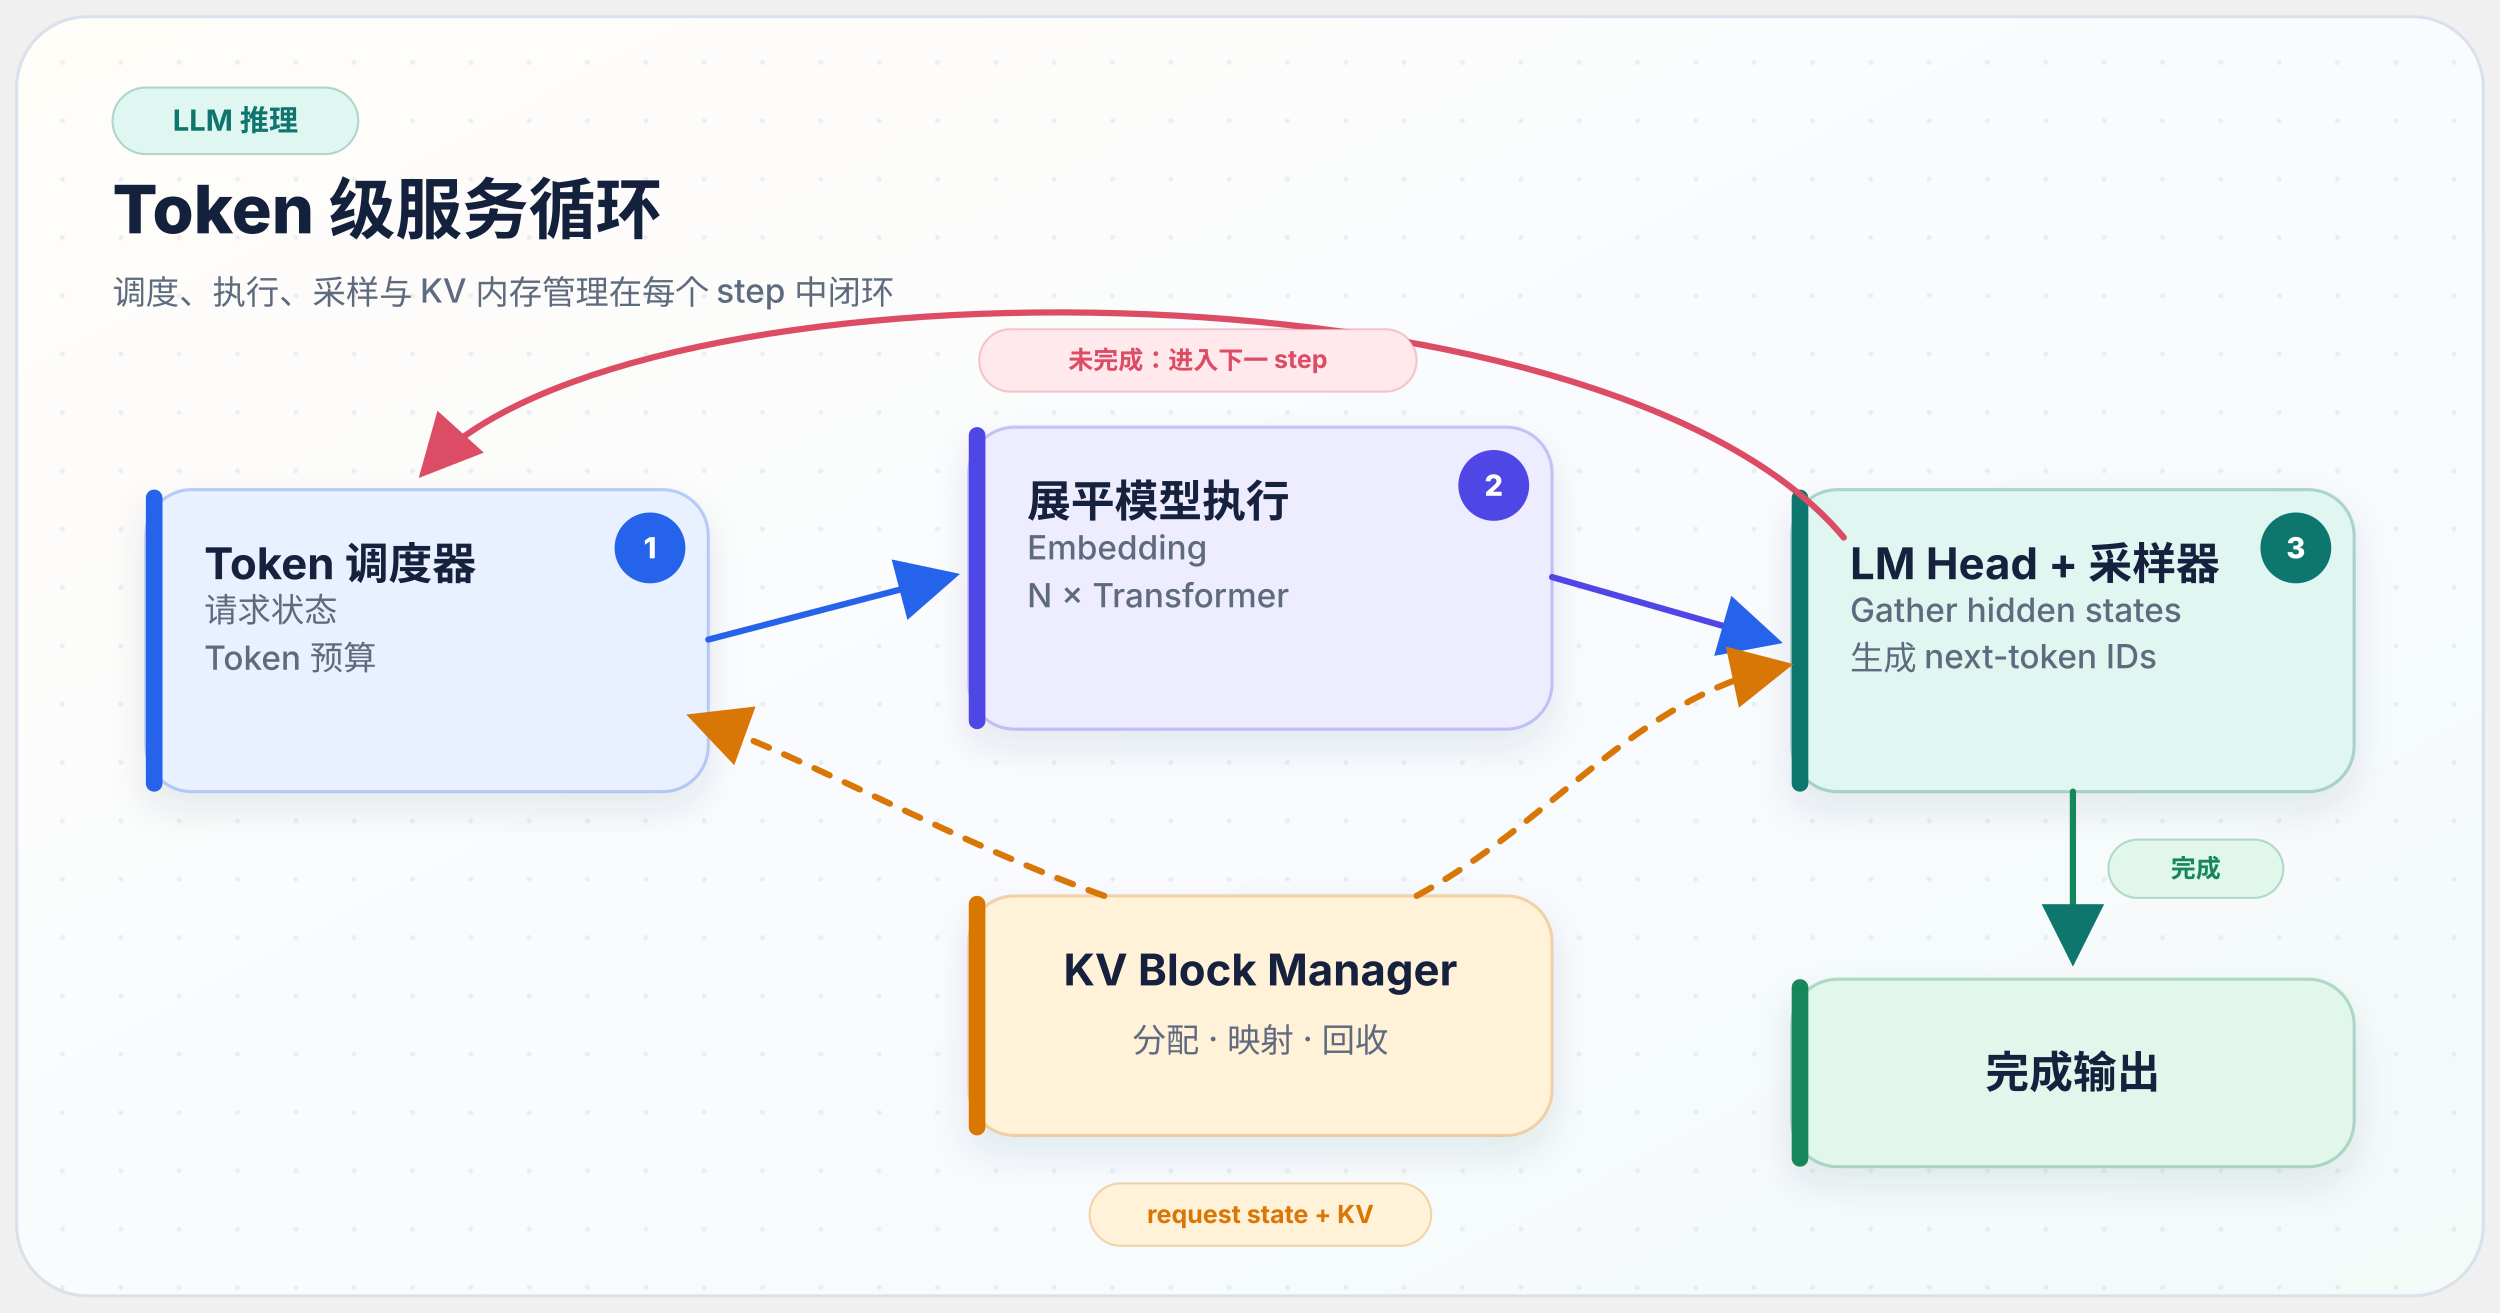
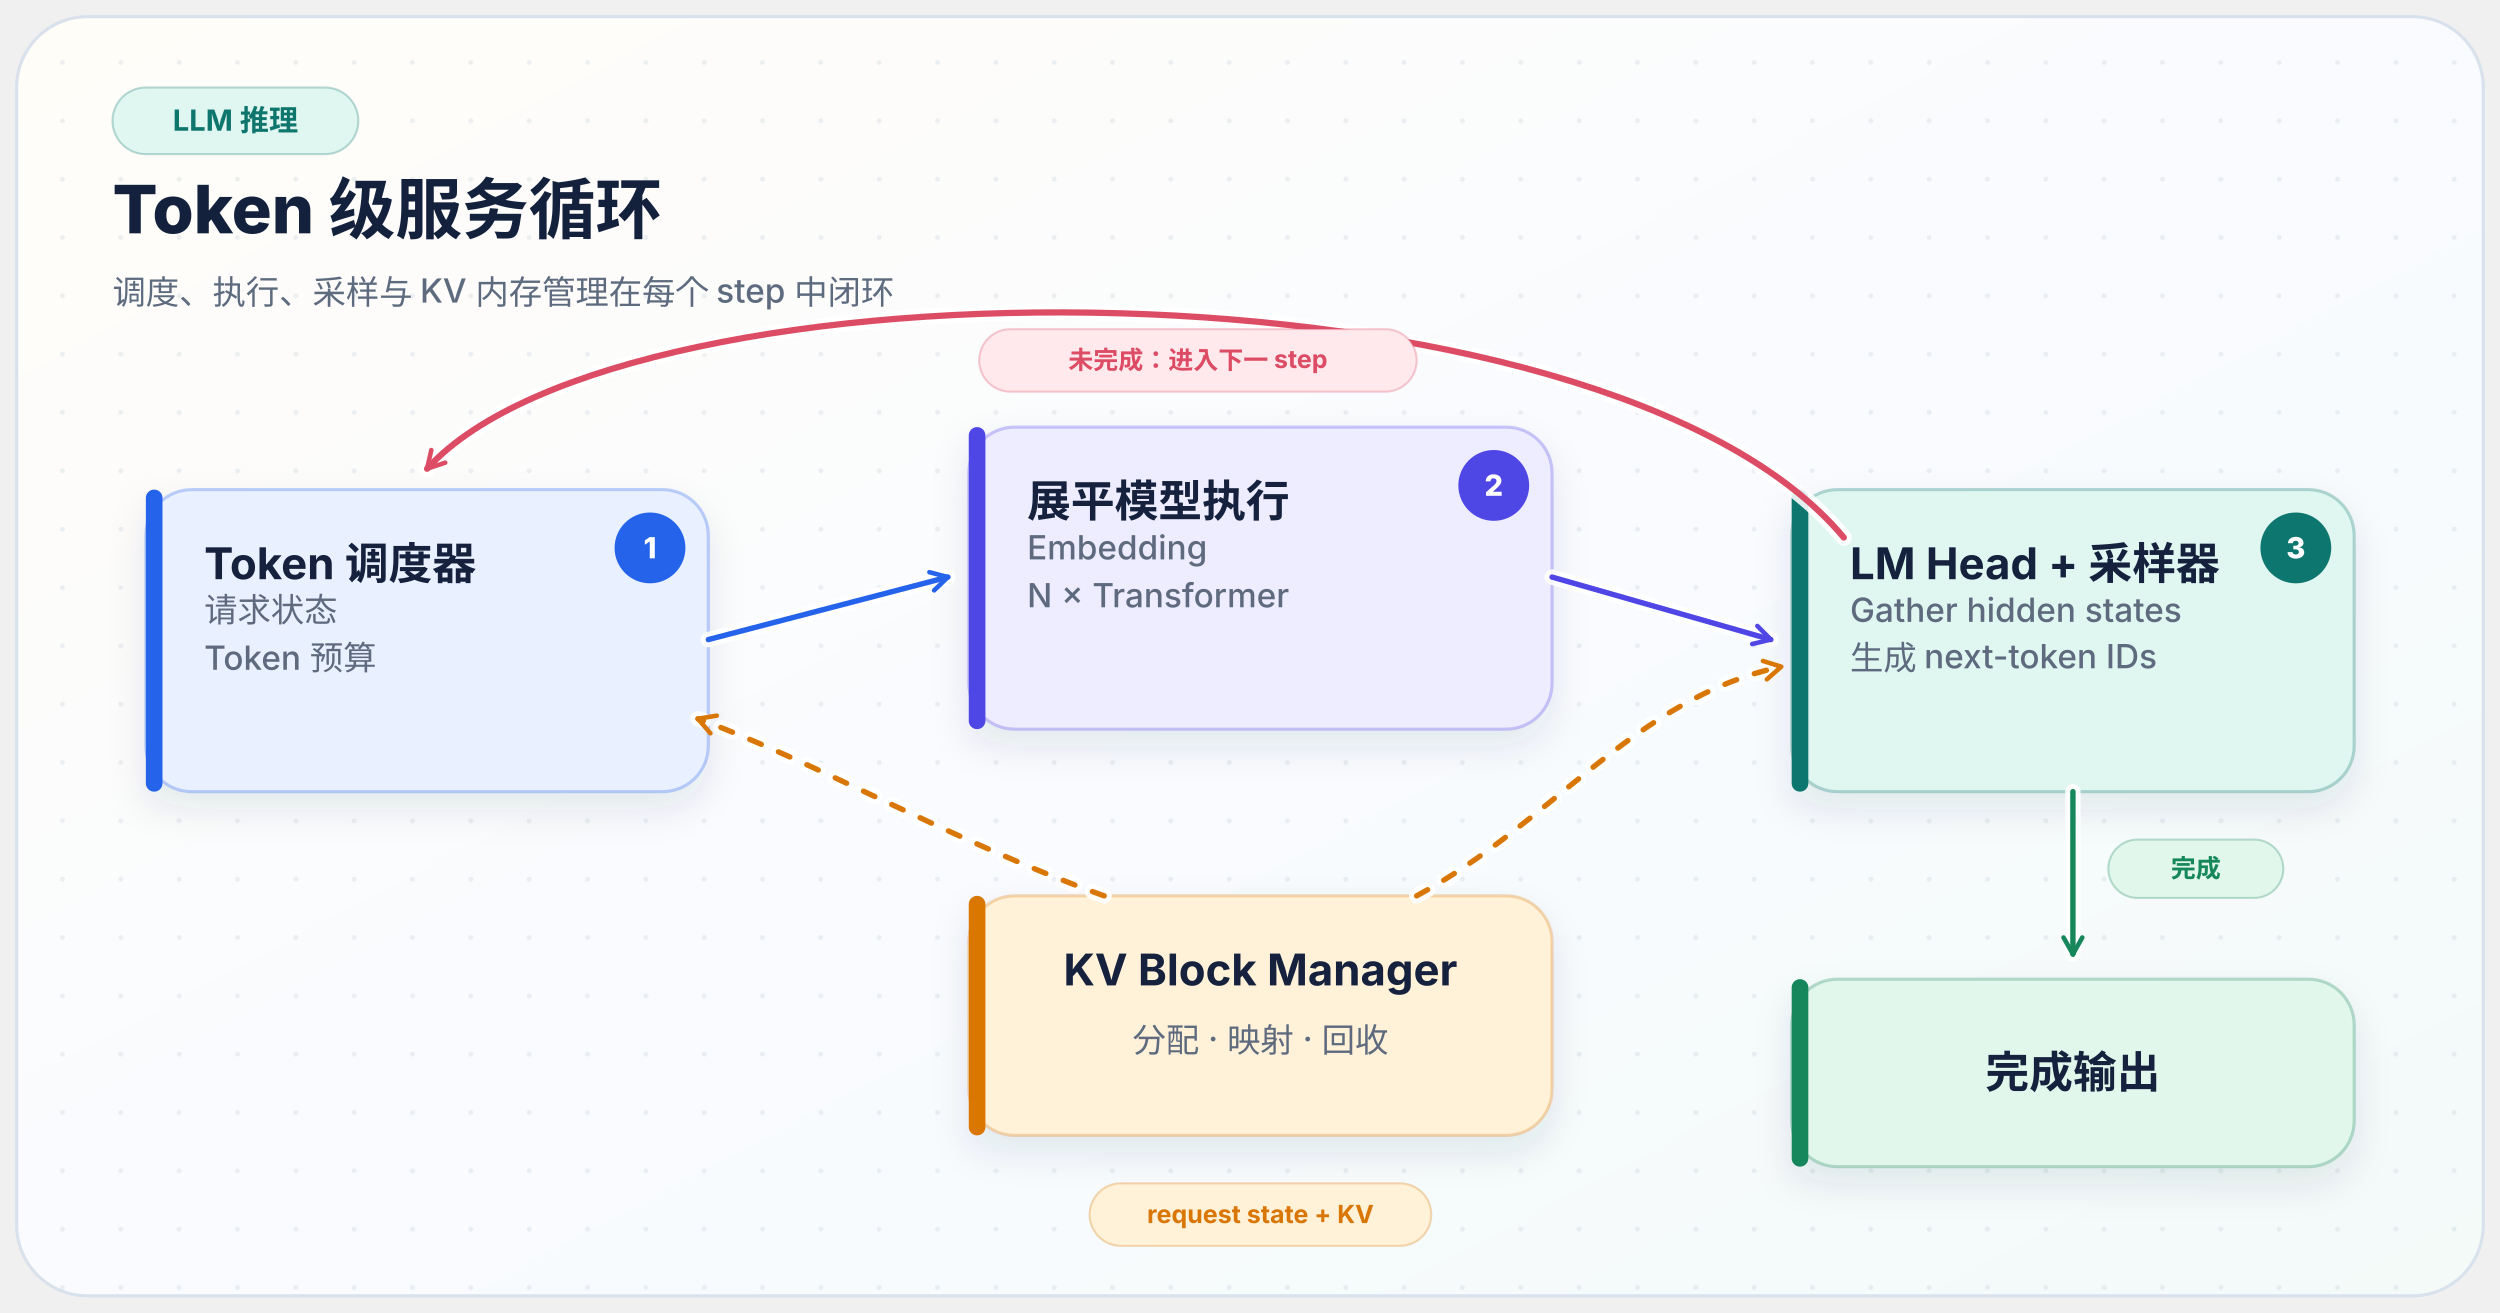
<svg xmlns="http://www.w3.org/2000/svg" width="1200" height="630" viewBox="0 0 1200 630" role="img" aria-labelledby="diagram-title diagram-desc">
  <defs>
    <linearGradient id="paper" x1="0" y1="0" x2="1" y2="1">
      <stop offset="0" stop-color="#fffdf8" />
      <stop offset=".55" stop-color="#f9fbff" />
      <stop offset="1" stop-color="#f3faf8" />
    </linearGradient>
    <pattern id="dots" width="28" height="28" patternUnits="userSpaceOnUse">
      <circle cx="2" cy="2" r="1.2" fill="#9fb0c2" opacity=".18" />
    </pattern>
    <filter id="shadow" x="-20%" y="-20%" width="140%" height="150%">
      <feDropShadow dx="0" dy="8" stdDeviation="9" flood-color="#183153" flood-opacity=".10" />
    </filter>
-     <marker id="arrow" markerWidth="10" markerHeight="10" refX="8" refY="5" orient="auto" markerUnits="strokeWidth">
-       <path d="M 0 0 L 10 5 L 0 10 z" fill="#b8c4d2" />
+     <marker id="arrow" markerWidth="12" markerHeight="12" refX="10" refY="6" orient="auto" markerUnits="userSpaceOnUse">
+       <path d="M 2 1.5 L 10 6 L 2 10.5" fill="none" stroke="#b8c4d2" stroke-width="2.2" stroke-linecap="round" stroke-linejoin="round" />
    </marker>
-     <marker id="arrowTeal" markerWidth="10" markerHeight="10" refX="8" refY="5" orient="auto" markerUnits="strokeWidth">
-       <path d="M 0 0 L 10 5 L 0 10 z" fill="#0f766e" />
+     <marker id="arrowTeal" markerWidth="12" markerHeight="12" refX="10" refY="6" orient="auto" markerUnits="userSpaceOnUse">
+       <path d="M 2 1.5 L 10 6 L 2 10.5" fill="none" stroke="#0f766e" stroke-width="2.2" stroke-linecap="round" stroke-linejoin="round" />
    </marker>
-     <marker id="arrowBlue" markerWidth="10" markerHeight="10" refX="8" refY="5" orient="auto" markerUnits="strokeWidth">
-       <path d="M 0 0 L 10 5 L 0 10 z" fill="#2563eb" />
+     <marker id="arrowBlue" markerWidth="12" markerHeight="12" refX="10" refY="6" orient="auto" markerUnits="userSpaceOnUse">
+       <path d="M 2 1.5 L 10 6 L 2 10.5" fill="none" stroke="#2563eb" stroke-width="2.2" stroke-linecap="round" stroke-linejoin="round" />
    </marker>
-     <marker id="arrowAmber" markerWidth="10" markerHeight="10" refX="8" refY="5" orient="auto" markerUnits="strokeWidth">
-       <path d="M 0 0 L 10 5 L 0 10 z" fill="#d97706" />
+     <marker id="arrowIndigo" markerWidth="12" markerHeight="12" refX="10" refY="6" orient="auto" markerUnits="userSpaceOnUse">
+       <path d="M 2 1.5 L 10 6 L 2 10.5" fill="none" stroke="#4f46e5" stroke-width="2.2" stroke-linecap="round" stroke-linejoin="round" />
    </marker>
-     <marker id="arrowRose" markerWidth="10" markerHeight="10" refX="8" refY="5" orient="auto" markerUnits="strokeWidth">
-       <path d="M 0 0 L 10 5 L 0 10 z" fill="#dc4c64" />
+     <marker id="arrowAmber" markerWidth="12" markerHeight="12" refX="10" refY="6" orient="auto" markerUnits="userSpaceOnUse">
+       <path d="M 2 1.5 L 10 6 L 2 10.5" fill="none" stroke="#d97706" stroke-width="2.2" stroke-linecap="round" stroke-linejoin="round" />
+     </marker>
+     <marker id="arrowRose" markerWidth="12" markerHeight="12" refX="10" refY="6" orient="auto" markerUnits="userSpaceOnUse">
+       <path d="M 2 1.5 L 10 6 L 2 10.5" fill="none" stroke="#dc4c64" stroke-width="2.2" stroke-linecap="round" stroke-linejoin="round" />
+     </marker>
+     <marker id="arrowGreen" markerWidth="12" markerHeight="12" refX="10" refY="6" orient="auto" markerUnits="userSpaceOnUse">
+       <path d="M 2 1.5 L 10 6 L 2 10.5" fill="none" stroke="#16865b" stroke-width="2.2" stroke-linecap="round" stroke-linejoin="round" />
    </marker>
  </defs>
  <rect x="8" y="8" width="1184" height="614" rx="34" fill="url(#paper)" stroke="#d9e2ec" stroke-width="1.5" />
  <rect x="8" y="8" width="1184" height="614" rx="34" fill="url(#dots)" />
  <g>
    <rect x="54" y="42" width="118" height="32" rx="16" fill="#dff6f1" stroke="#0f766e" stroke-opacity=".28" />
    <text x="113" y="62.76" text-anchor="middle" font-family="Inter, Noto Sans SC, PingFang SC, Microsoft YaHei, system-ui, sans-serif" font-size="14" font-weight="700" fill="#0f766e" opacity="1">
      <tspan x="113" dy="0">LLM 推理</tspan>
    </text>
  </g>
  <text x="54" y="112" text-anchor="start" font-family="Inter, Noto Sans SC, PingFang SC, Microsoft YaHei, system-ui, sans-serif" font-size="32" font-weight="800" fill="#14213d" opacity="1">
    <tspan x="54" dy="0">Token 级服务循环</tspan>
  </text>
  <text x="54" y="146" text-anchor="start" font-family="Inter, Noto Sans SC, PingFang SC, Microsoft YaHei, system-ui, sans-serif" font-size="16" font-weight="500" fill="#5e6b7f" opacity="1">
    <tspan x="54" dy="0">调度、执行、采样与 KV 内存管理在每个 step 中闭环</tspan>
  </text>
  <g filter="url(#shadow)">
    <rect x="70" y="235" width="270" height="145" rx="22" fill="#e9f0ff" stroke="#2563eb" stroke-opacity=".28" stroke-width="1.5" />
    <rect x="70" y="235" width="8" height="145" rx="4" fill="#2563eb" />
    <circle cx="312" cy="263" r="17" fill="#2563eb" />
    <text x="312" y="268" text-anchor="middle" font-family="Inter, Noto Sans SC, PingFang SC, Microsoft YaHei, system-ui, sans-serif" font-size="14" font-weight="800" fill="#ffffff" opacity="1">
      <tspan x="312" dy="0">1</tspan>
    </text>
    <text x="98" y="278" text-anchor="start" font-family="Inter, Noto Sans SC, PingFang SC, Microsoft YaHei, system-ui, sans-serif" font-size="21" font-weight="750" fill="#14213d" opacity="1">
      <tspan x="98" dy="0">Token 调度器</tspan>
    </text>
    <text x="98" y="298.5" text-anchor="start" font-family="Inter, Noto Sans SC, PingFang SC, Microsoft YaHei, system-ui, sans-serif" font-size="16" font-weight="500" fill="#5e6b7f" opacity="1">
      <tspan x="98" dy="0">请求状态</tspan>
      <tspan x="98" dy="23">Token 预算</tspan>
    </text>
  </g>
  <g filter="url(#shadow)">
    <rect x="465" y="205" width="280" height="145" rx="22" fill="#eeecff" stroke="#4f46e5" stroke-opacity=".28" stroke-width="1.5" />
    <rect x="465" y="205" width="8" height="145" rx="4" fill="#4f46e5" />
    <circle cx="717" cy="233" r="17" fill="#4f46e5" />
    <text x="717" y="238" text-anchor="middle" font-family="Inter, Noto Sans SC, PingFang SC, Microsoft YaHei, system-ui, sans-serif" font-size="14" font-weight="800" fill="#ffffff" opacity="1">
      <tspan x="717" dy="0">2</tspan>
    </text>
    <text x="493" y="248" text-anchor="start" font-family="Inter, Noto Sans SC, PingFang SC, Microsoft YaHei, system-ui, sans-serif" font-size="21" font-weight="750" fill="#14213d" opacity="1">
      <tspan x="493" dy="0">展平模型执行</tspan>
    </text>
    <text x="493" y="268.5" text-anchor="start" font-family="Inter, Noto Sans SC, PingFang SC, Microsoft YaHei, system-ui, sans-serif" font-size="16" font-weight="500" fill="#5e6b7f" opacity="1">
      <tspan x="493" dy="0">Embedding</tspan>
      <tspan x="493" dy="23">N × Transformer</tspan>
    </text>
  </g>
  <g filter="url(#shadow)">
    <rect x="860" y="235" width="270" height="145" rx="22" fill="#dff6f1" stroke="#0f766e" stroke-opacity=".28" stroke-width="1.5" />
    <rect x="860" y="235" width="8" height="145" rx="4" fill="#0f766e" />
    <circle cx="1102" cy="263" r="17" fill="#0f766e" />
    <text x="1102" y="268" text-anchor="middle" font-family="Inter, Noto Sans SC, PingFang SC, Microsoft YaHei, system-ui, sans-serif" font-size="14" font-weight="800" fill="#ffffff" opacity="1">
      <tspan x="1102" dy="0">3</tspan>
    </text>
    <text x="888" y="278" text-anchor="start" font-family="Inter, Noto Sans SC, PingFang SC, Microsoft YaHei, system-ui, sans-serif" font-size="21" font-weight="750" fill="#14213d" opacity="1">
      <tspan x="888" dy="0">LM Head + 采样器</tspan>
    </text>
    <text x="888" y="298.5" text-anchor="start" font-family="Inter, Noto Sans SC, PingFang SC, Microsoft YaHei, system-ui, sans-serif" font-size="16" font-weight="500" fill="#5e6b7f" opacity="1">
      <tspan x="888" dy="0">Gather hidden states</tspan>
      <tspan x="888" dy="23">生成 next-token IDs</tspan>
    </text>
  </g>
  <g filter="url(#shadow)">
    <rect x="860" y="470" width="270" height="90" rx="22" fill="#e2f7ec" stroke="#16865b" stroke-opacity=".28" stroke-width="1.5" />
    <rect x="860" y="470" width="8" height="90" rx="4" fill="#16865b" />
    <text x="995" y="522.14" text-anchor="middle" font-family="Inter, Noto Sans SC, PingFang SC, Microsoft YaHei, system-ui, sans-serif" font-size="21" font-weight="750" fill="#14213d" opacity="1">
      <tspan x="995" dy="0">完成输出</tspan>
    </text>
  </g>
  <g filter="url(#shadow)">
    <rect x="465" y="430" width="280" height="115" rx="22" fill="#fff2d9" stroke="#d97706" stroke-opacity=".28" stroke-width="1.5" />
    <rect x="465" y="430" width="8" height="115" rx="4" fill="#d97706" />
    <text x="605" y="473" text-anchor="middle" font-family="Inter, Noto Sans SC, PingFang SC, Microsoft YaHei, system-ui, sans-serif" font-size="21" font-weight="750" fill="#14213d" opacity="1">
      <tspan x="605" dy="0">KV Block Manager</tspan>
    </text>
    <text x="605" y="505" text-anchor="middle" font-family="Inter, Noto Sans SC, PingFang SC, Microsoft YaHei, system-ui, sans-serif" font-size="16" font-weight="500" fill="#5e6b7f" opacity="1">
      <tspan x="605" dy="0">分配 · 映射 · 回收</tspan>
    </text>
  </g>
-   <path d="M 340 307 L 455 277" fill="none" stroke="#2563eb" stroke-width="3" stroke-linecap="round" stroke-linejoin="round" marker-end="url(#arrowBlue)" opacity="1" />
-   <path d="M 745 277 L 850 307" fill="none" stroke="#4f46e5" stroke-width="3" stroke-linecap="round" stroke-linejoin="round" marker-end="url(#arrowBlue)" opacity="1" />
-   <path d="M 995 380 L 995 458" fill="none" stroke="#16865b" stroke-width="3" stroke-linecap="round" stroke-linejoin="round" marker-end="url(#arrowTeal)" opacity="1" />
+   <g class="flow-connector" opacity="1">
+     <path d="M 340 307 L 455 277" fill="none" stroke="#ffffff" stroke-opacity=".88" stroke-width="7.4" stroke-linecap="round" stroke-linejoin="round" />
+     <path d="M 340 307 L 455 277" fill="none" stroke="#2563eb" stroke-width="2.6" stroke-linecap="round" stroke-linejoin="round" marker-end="url(#arrowBlue)" />
+   </g>
+   <g class="flow-connector" opacity="1">
+     <path d="M 745 277 L 850 307" fill="none" stroke="#ffffff" stroke-opacity=".88" stroke-width="7.4" stroke-linecap="round" stroke-linejoin="round" />
+     <path d="M 745 277 L 850 307" fill="none" stroke="#4f46e5" stroke-width="2.6" stroke-linecap="round" stroke-linejoin="round" marker-end="url(#arrowIndigo)" />
+   </g>
+   <g class="flow-connector" opacity="1">
+     <path d="M 995 380 L 995 458" fill="none" stroke="#ffffff" stroke-opacity=".88" stroke-width="7.4" stroke-linecap="round" stroke-linejoin="round" />
+     <path d="M 995 380 L 995 458" fill="none" stroke="#16865b" stroke-width="2.6" stroke-linecap="round" stroke-linejoin="round" marker-end="url(#arrowGreen)" />
+   </g>
  <g>
    <rect x="1012" y="403" width="84" height="28" rx="14" fill="#e2f7ec" stroke="#16865b" stroke-opacity=".28" />
    <text x="1054" y="421.08" text-anchor="middle" font-family="Inter, Noto Sans SC, PingFang SC, Microsoft YaHei, system-ui, sans-serif" font-size="12" font-weight="700" fill="#16865b" opacity="1">
      <tspan x="1054" dy="0">完成</tspan>
    </text>
  </g>
-   <path d="M 885 258 C 770 120, 300 120, 205 225" fill="none" stroke="#dc4c64" stroke-width="3" stroke-linecap="round" stroke-linejoin="round" marker-end="url(#arrowRose)" opacity="1" />
+   <g class="flow-connector" opacity="1">
+     <path d="M 885 258 C 770 120, 300 120, 205 225" fill="none" stroke="#ffffff" stroke-opacity=".88" stroke-width="7.8" stroke-linecap="round" stroke-linejoin="round" />
+     <path d="M 885 258 C 770 120, 300 120, 205 225" fill="none" stroke="#dc4c64" stroke-width="3" stroke-linecap="round" stroke-linejoin="round" marker-end="url(#arrowRose)" />
+   </g>
  <g>
    <rect x="470" y="158" width="210" height="30" rx="15" fill="#ffe9ed" stroke="#dc4c64" stroke-opacity=".28" />
    <text x="575" y="177.08" text-anchor="middle" font-family="Inter, Noto Sans SC, PingFang SC, Microsoft YaHei, system-ui, sans-serif" font-size="12" font-weight="700" fill="#dc4c64" opacity="1">
      <tspan x="575" dy="0">未完成：进入下一 step</tspan>
    </text>
  </g>
-   <path d="M 530 430 C 460 405, 390 365, 335 345" fill="none" stroke="#d97706" stroke-width="3" stroke-linecap="round" stroke-linejoin="round" marker-end="url(#arrowAmber)" stroke-dasharray="8 8" opacity="1" />
-   <path d="M 680 430 C 745 395, 785 335, 855 320" fill="none" stroke="#d97706" stroke-width="3" stroke-linecap="round" stroke-linejoin="round" marker-end="url(#arrowAmber)" stroke-dasharray="8 8" opacity="1" />
+   <g class="flow-connector" opacity="1">
+     <path d="M 530 430 C 460 405, 390 365, 335 345" fill="none" stroke="#ffffff" stroke-opacity=".88" stroke-width="7.4" stroke-linecap="round" stroke-linejoin="round" stroke-dasharray="6 9" />
+     <path d="M 530 430 C 460 405, 390 365, 335 345" fill="none" stroke="#d97706" stroke-width="2.6" stroke-linecap="round" stroke-linejoin="round" marker-end="url(#arrowAmber)" stroke-dasharray="6 9" />
+   </g>
+   <g class="flow-connector" opacity="1">
+     <path d="M 680 430 C 745 395, 785 335, 855 320" fill="none" stroke="#ffffff" stroke-opacity=".88" stroke-width="7.4" stroke-linecap="round" stroke-linejoin="round" stroke-dasharray="6 9" />
+     <path d="M 680 430 C 745 395, 785 335, 855 320" fill="none" stroke="#d97706" stroke-width="2.6" stroke-linecap="round" stroke-linejoin="round" marker-end="url(#arrowAmber)" stroke-dasharray="6 9" />
+   </g>
  <g>
    <rect x="523" y="568" width="164" height="30" rx="15" fill="#fff2d9" stroke="#d97706" stroke-opacity=".28" />
    <text x="605" y="587.08" text-anchor="middle" font-family="Inter, Noto Sans SC, PingFang SC, Microsoft YaHei, system-ui, sans-serif" font-size="12" font-weight="700" fill="#d97706" opacity="1">
      <tspan x="605" dy="0">request state + KV</tspan>
    </text>
  </g>
</svg>
